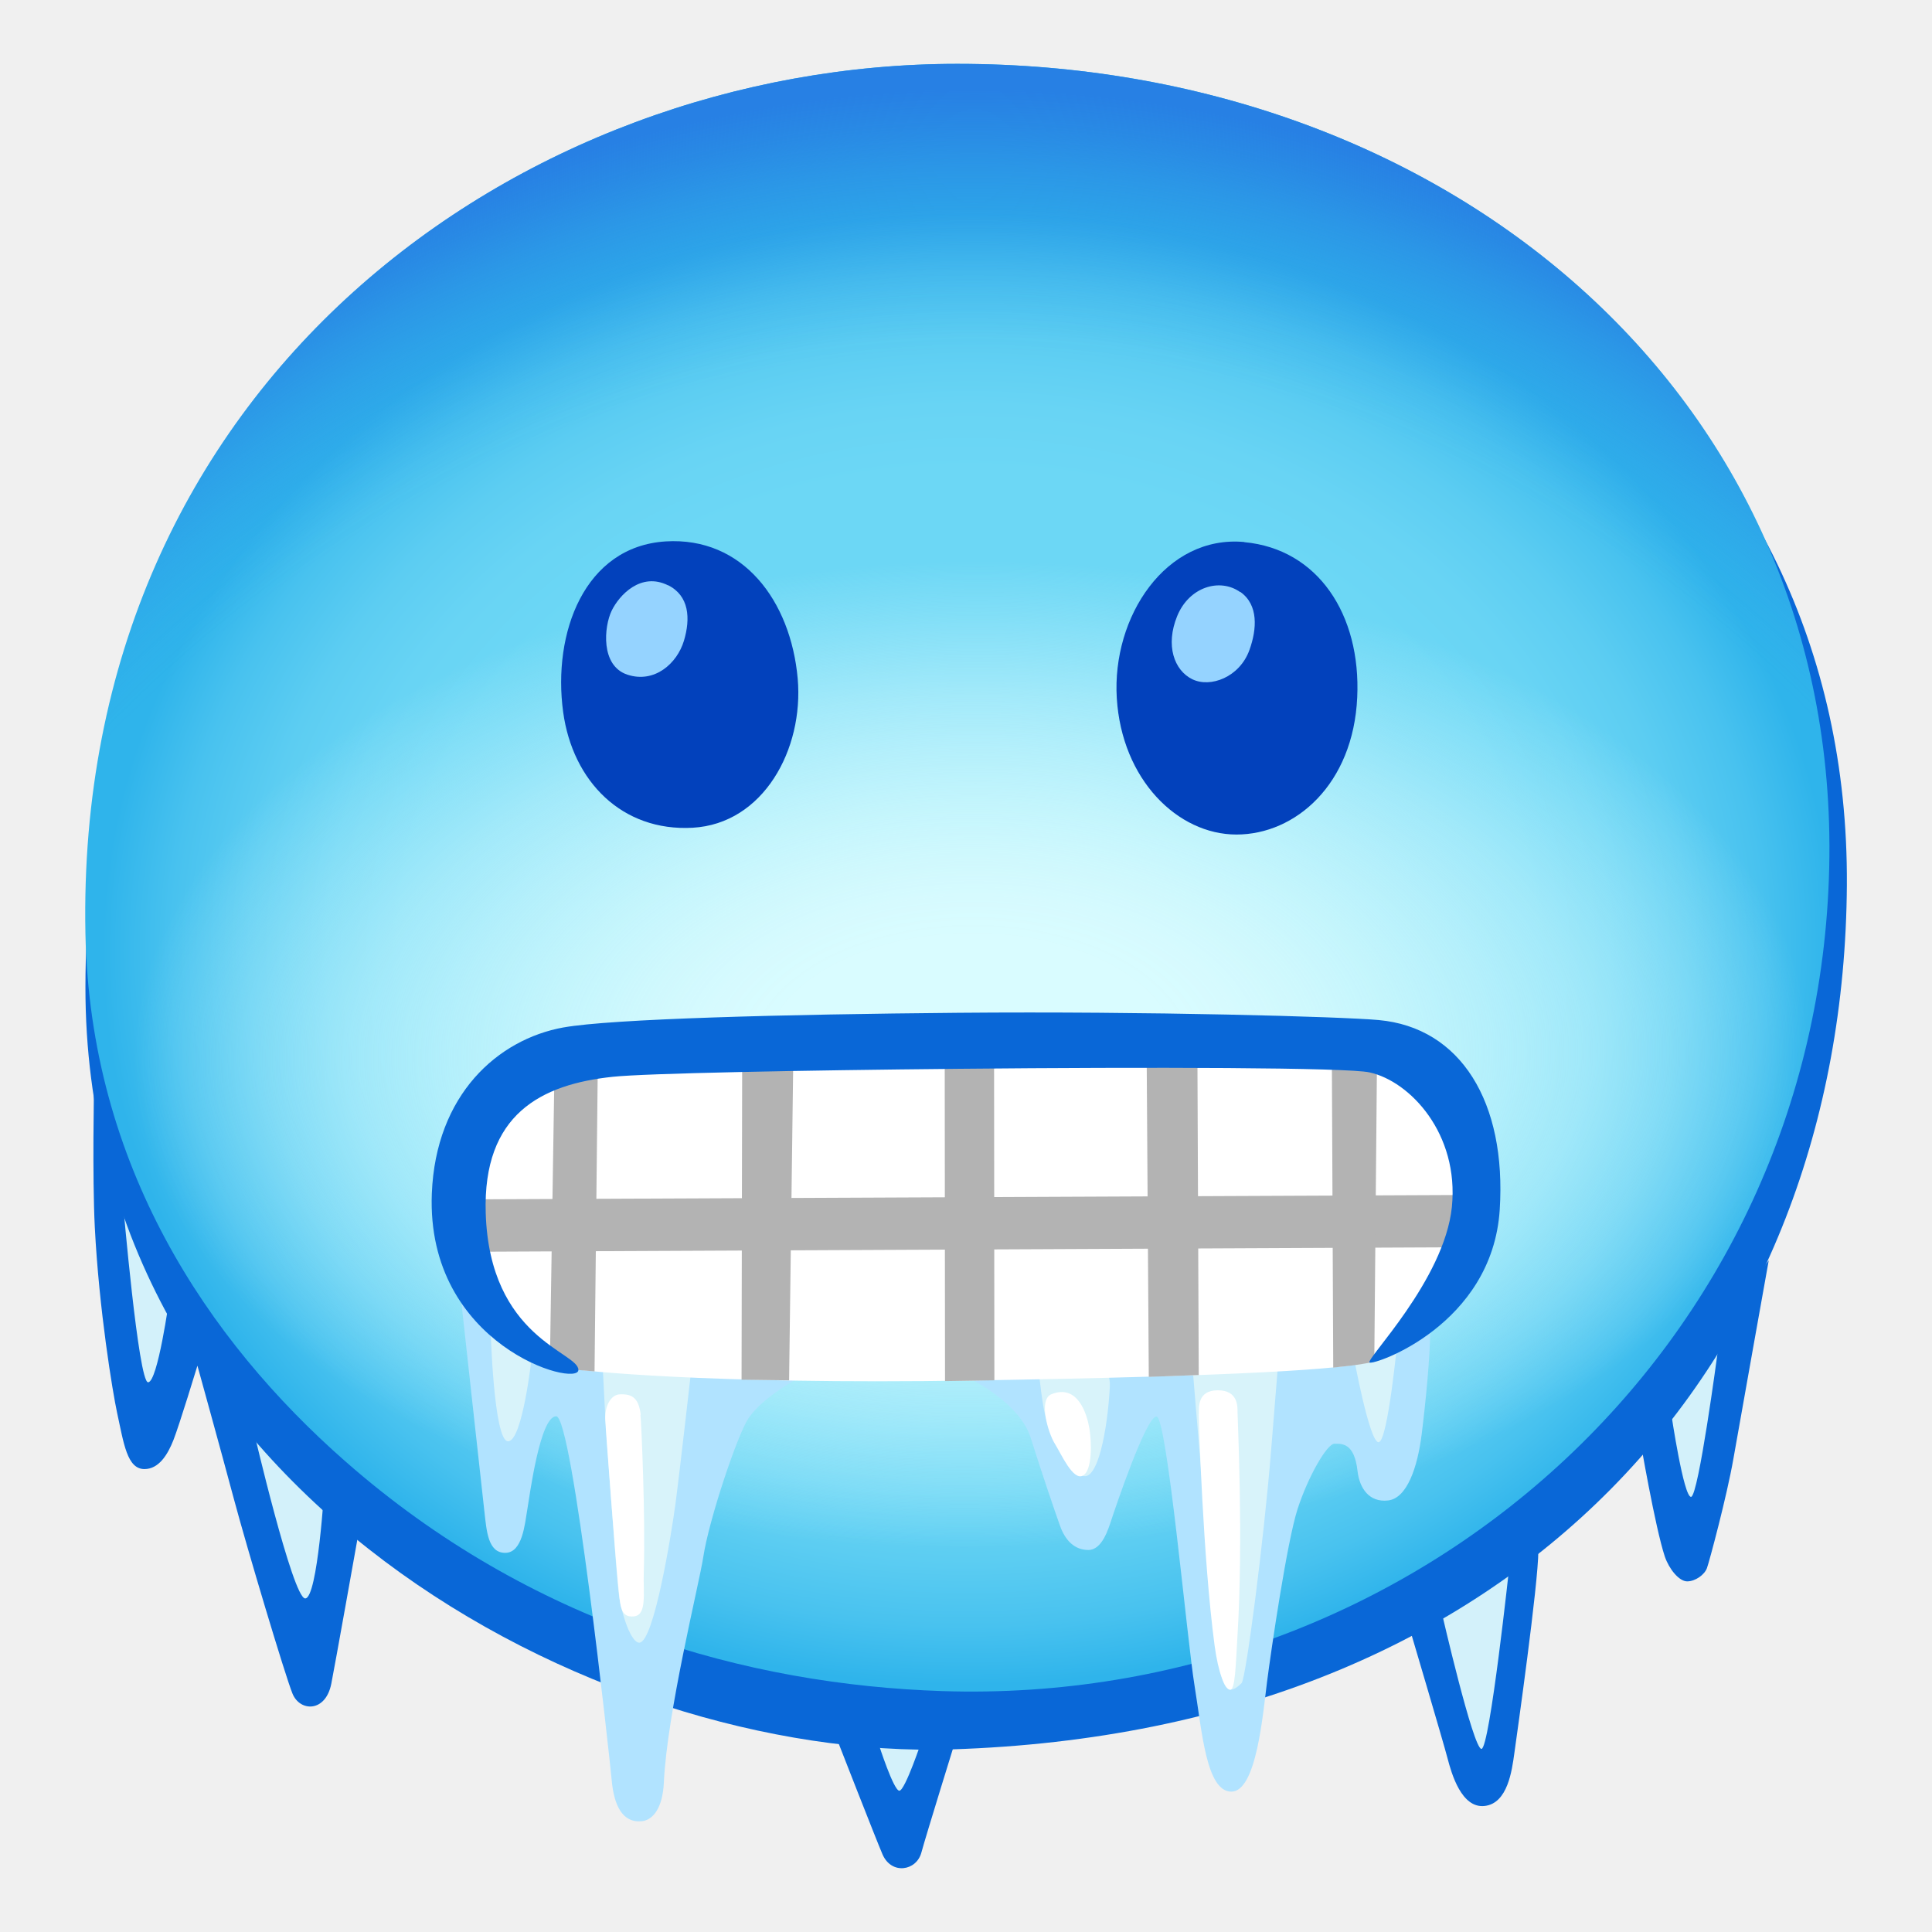
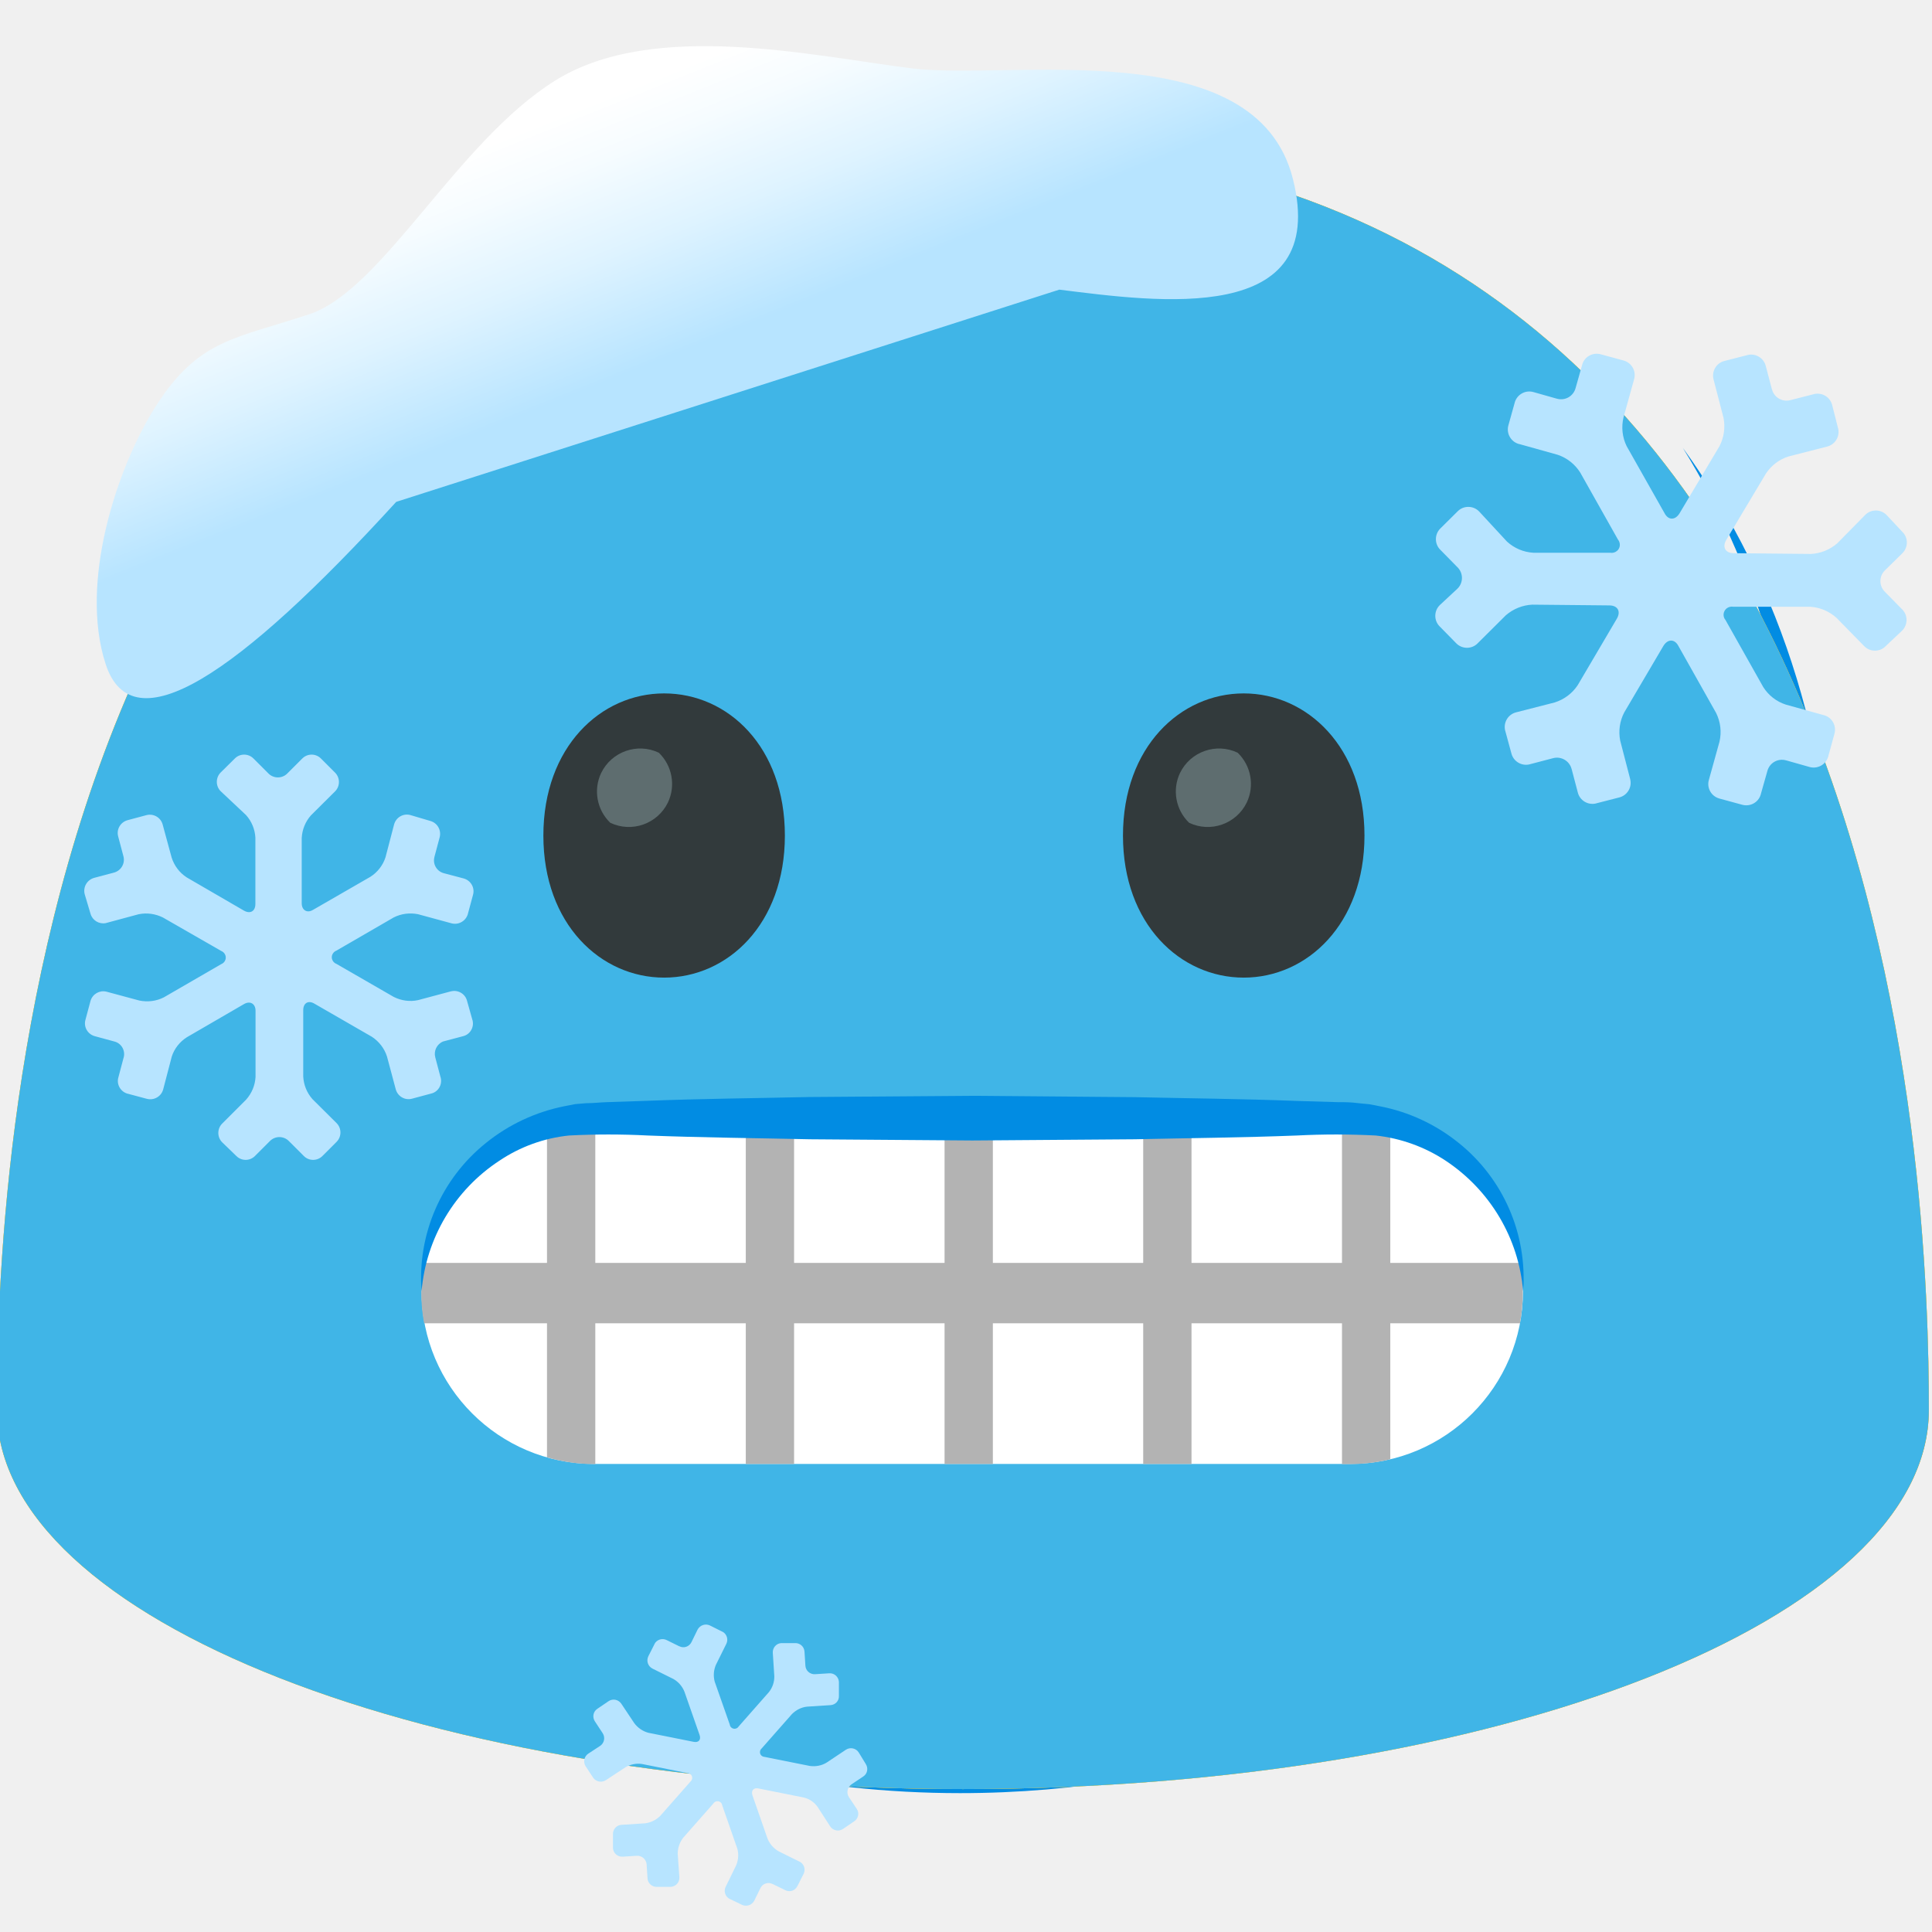
- <svg xmlns="http://www.w3.org/2000/svg" id="Geo" viewBox="0 0 128 128">
+ <svg xmlns="http://www.w3.org/2000/svg" width="128" height="128" viewBox="0 0 128 128" fill="none">
+   <g clip-path="url(#clip0_1_16595)">
+     <path d="M111.49 29.67C116.82 38.27 119.6 48.51 119.6 59.9C119.6 76.8 113.5 91.1 102 101.3C91.4 110.6 77 115.8 61.6 115.8C43.54 115.8 24.6 108.45 13.42 92.86C24.18 110.52 44.42 118.8 63.6 118.8C79 118.8 93.4 113.6 104 104.3C115.5 94.1 121.6 79.8 121.6 62.9C121.6 50.16 118.13 38.84 111.49 29.67Z" fill="#018CE3" />
+     <path d="M63.8 9.47C1.28 9.47 -0.2 79.55 -0.2 93.42C-0.2 107.3 28.45 118.53 63.8 118.53C99.15 118.53 127.79 107.3 127.79 93.42C127.79 79.55 126.31 9.47 63.8 9.47Z" fill="#FCC21B" />
+     <path d="M63.8 9.47C1.28 9.47 -0.2 79.55 -0.2 93.42C-0.2 107.3 28.45 118.53 63.8 118.53C99.15 118.53 127.79 107.3 127.79 93.42C127.79 79.55 126.31 9.47 63.8 9.47Z" fill="url(#paint0_radial_1_16595)" />
+     <path d="M63.8 9.47C1.28 9.47 -0.2 79.55 -0.2 93.42C-0.2 107.3 28.45 118.53 63.8 118.53C99.15 118.53 127.79 107.3 127.79 93.42C127.79 79.55 126.31 9.47 63.8 9.47Z" fill="#40B5E7" />
+     <path d="M70.18 19.19C76.7 20 88.11 21.63 85.66 11.86C83.21 2.09 66.93 5.34 60.41 4.53C53.89 3.72 43.3 1.27 36.78 5.34C30.26 9.41 25.38 19.19 20.49 20.82C15.6 22.45 13.16 22.45 10.31 26.93C7.76 30.94 5.23 38.57 7 44C8.77 49.43 15.75 44.75 26.25 33.25" fill="url(#paint1_linear_1_16595)" />
+     <path d="M30.94 66.3C30.82 65.84 30.34 65.56 29.88 65.68H29.87L27.7 66.26C27.16 66.38 26.59 66.3 26.09 66.05L22.29 63.86C22.05 63.77 21.92 63.5 22.01 63.26C22.06 63.13 22.16 63.03 22.29 62.98L26.09 60.78C26.59 60.53 27.15 60.46 27.7 60.57L29.87 61.16C30.34 61.31 30.84 61.05 30.99 60.58C30.99 60.57 31 60.55 31 60.54L31.34 59.28C31.47 58.81 31.19 58.33 30.72 58.2L29.4 57.85C28.94 57.73 28.66 57.25 28.78 56.79V56.78L29.13 55.47C29.25 55 28.98 54.52 28.51 54.39L27.19 54C26.72 53.87 26.24 54.15 26.11 54.62L25.54 56.8C25.37 57.33 25.01 57.79 24.54 58.09L20.74 60.28C20.33 60.53 19.99 60.28 19.99 59.85V55.52C20.02 54.96 20.23 54.44 20.6 54.02L22.2 52.43C22.54 52.09 22.54 51.53 22.2 51.19L21.26 50.25C20.92 49.91 20.37 49.91 20.03 50.25L19.03 51.25C18.69 51.59 18.13 51.59 17.79 51.25L16.79 50.25C16.45 49.91 15.9 49.91 15.56 50.25L14.62 51.18C14.28 51.52 14.28 52.08 14.62 52.42L16.3 54C16.67 54.41 16.89 54.94 16.92 55.5V59.89C16.92 60.37 16.58 60.57 16.16 60.33L12.37 58.13C11.89 57.82 11.54 57.35 11.37 56.81L10.78 54.64C10.66 54.17 10.19 53.89 9.72 54L8.45 54.34C7.98 54.47 7.7 54.95 7.83 55.42L8.18 56.74C8.3 57.21 8.02 57.68 7.56 57.81L6.24 58.16C5.77 58.29 5.49 58.77 5.61 59.24L6 60.55C6.13 60.98 6.56 61.24 7 61.16L9.19 60.57C9.74 60.46 10.3 60.54 10.8 60.79L14.65 63C14.89 63.09 15.02 63.36 14.93 63.6C14.88 63.73 14.78 63.83 14.65 63.88L10.85 66.08C10.35 66.33 9.79 66.4 9.24 66.29L7.05 65.7C6.6 65.59 6.14 65.85 6 66.3L5.66 67.57C5.53 68.04 5.81 68.52 6.28 68.65L7.57 69C8.03 69.11 8.31 69.58 8.2 70.04C8.2 70.05 8.2 70.06 8.19 70.07L7.84 71.39C7.71 71.85 7.99 72.33 8.45 72.46H8.46L9.73 72.8C10.2 72.92 10.68 72.65 10.81 72.18L11.38 70C11.55 69.47 11.91 69.02 12.38 68.72L16.17 66.52C16.59 66.28 16.93 66.52 16.93 66.96V71.35C16.9 71.91 16.68 72.43 16.31 72.85L14.72 74.44C14.38 74.78 14.38 75.34 14.72 75.68L15.66 76.59C16 76.93 16.55 76.93 16.89 76.59L17.89 75.59C18.23 75.25 18.79 75.25 19.13 75.59L20.13 76.59C20.47 76.93 21.02 76.93 21.36 76.59L22.3 75.65C22.64 75.31 22.64 74.75 22.3 74.41L20.7 72.82C20.33 72.4 20.12 71.88 20.09 71.32V66.93C20.09 66.45 20.43 66.25 20.84 66.5L24.64 68.69C25.11 69 25.47 69.46 25.64 70L26.22 72.17C26.35 72.64 26.83 72.92 27.3 72.79L28.57 72.45C29.03 72.34 29.31 71.87 29.2 71.41C29.2 71.4 29.2 71.39 29.19 71.38L28.84 70.06C28.72 69.63 28.94 69.17 29.36 69L30.68 68.65C31.14 68.54 31.42 68.07 31.31 67.61C31.31 67.6 31.31 67.59 31.3 67.58L30.94 66.3Z" fill="#B7E4FF" />
+     <path d="M121.53 48.64C121.69 48.11 121.4 47.55 120.87 47.39C120.86 47.39 120.85 47.38 120.83 47.38L118.31 46.68C117.69 46.48 117.17 46.07 116.82 45.52L114.32 41.08C114.13 40.86 114.15 40.53 114.37 40.33L114.38 40.32C114.51 40.21 114.68 40.17 114.84 40.2H119.93C120.58 40.24 121.19 40.5 121.67 40.93L123.5 42.8C123.88 43.2 124.52 43.21 124.91 42.83C124.92 42.82 124.93 42.81 124.94 42.8L126 41.8C126.4 41.42 126.42 40.79 126.04 40.39C126.03 40.38 126.02 40.37 126 40.35L124.89 39.22C124.49 38.84 124.48 38.2 124.86 37.81C124.87 37.8 124.88 37.79 124.89 37.78L126.02 36.67C126.42 36.29 126.44 35.66 126.06 35.26C126.05 35.25 126.04 35.24 126.02 35.22L125 34.13C124.62 33.73 123.98 33.72 123.59 34.1C123.58 34.11 123.57 34.12 123.56 34.13L121.72 36C121.23 36.42 120.62 36.67 119.97 36.7L114.87 36.65C114.31 36.65 114.09 36.25 114.37 35.77L117 31.37C117.36 30.83 117.89 30.43 118.5 30.24L121.04 29.59C121.58 29.46 121.91 28.92 121.78 28.38C121.78 28.37 121.77 28.36 121.77 28.35L121.39 26.85C121.26 26.31 120.72 25.98 120.18 26.11C120.17 26.11 120.16 26.12 120.15 26.12L118.62 26.51C118.09 26.65 117.54 26.34 117.4 25.8C117.4 25.79 117.4 25.79 117.39 25.78L116.99 24.26C116.86 23.72 116.32 23.39 115.78 23.52C115.77 23.52 115.76 23.53 115.75 23.53L114.27 23.91C113.73 24.03 113.4 24.57 113.52 25.11C113.52 25.12 113.53 25.14 113.53 25.15L114.19 27.69C114.31 28.33 114.22 28.98 113.92 29.56L111.28 34C110.99 34.48 110.53 34.48 110.28 34L107.77 29.56C107.48 28.97 107.41 28.3 107.56 27.66L108.26 25.14C108.42 24.61 108.12 24.05 107.59 23.89C107.58 23.89 107.56 23.88 107.55 23.88L106.08 23.48C105.55 23.32 104.99 23.61 104.83 24.14C104.83 24.15 104.82 24.16 104.82 24.18L104.39 25.7C104.25 26.24 103.71 26.56 103.17 26.42C103.16 26.42 103.14 26.41 103.13 26.41L101.61 25.98C101.08 25.82 100.52 26.12 100.36 26.65C100.36 26.66 100.35 26.68 100.35 26.69L99.94 28.16C99.78 28.69 100.08 29.25 100.61 29.41C100.63 29.42 100.64 29.42 100.66 29.42L103.2 30.13C103.82 30.34 104.34 30.75 104.69 31.3L107.19 35.74C107.38 35.97 107.36 36.31 107.13 36.5C107 36.61 106.83 36.65 106.67 36.62H101.58C100.93 36.58 100.32 36.32 99.84 35.88L98 33.89C97.62 33.49 96.98 33.48 96.59 33.86C96.58 33.87 96.57 33.88 96.56 33.89L95.44 35C95.04 35.38 95.03 36.02 95.41 36.41C95.42 36.42 95.43 36.43 95.44 36.44L96.55 37.57C96.95 37.95 96.96 38.59 96.58 38.98C96.57 38.99 96.56 39 96.55 39.01L95.4 40.08C95 40.46 94.99 41.1 95.37 41.49C95.38 41.5 95.39 41.51 95.4 41.52L96.47 42.61C96.85 43.01 97.49 43.02 97.88 42.64C97.89 42.63 97.9 42.62 97.91 42.61L99.77 40.76C100.26 40.34 100.87 40.09 101.52 40.06L106.62 40.11C107.18 40.11 107.4 40.51 107.12 40.99L104.53 45.39C104.17 45.94 103.63 46.34 103 46.54L100.46 47.19C99.92 47.32 99.59 47.86 99.72 48.4C99.72 48.41 99.73 48.42 99.73 48.43L100.13 49.9C100.26 50.44 100.8 50.77 101.34 50.64C101.35 50.64 101.36 50.63 101.37 50.63L102.9 50.23C103.43 50.09 103.98 50.41 104.12 50.94C104.12 50.95 104.13 50.96 104.13 50.97L104.53 52.49C104.66 53.03 105.2 53.36 105.74 53.23C105.75 53.23 105.76 53.22 105.77 53.22L107.25 52.84C107.79 52.72 108.13 52.19 108.01 51.65C108.01 51.63 108 51.62 108 51.6L107.34 49.06C107.22 48.43 107.31 47.77 107.61 47.2L110.2 42.8C110.49 42.32 110.95 42.32 111.2 42.8L113.7 47.24C113.99 47.83 114.07 48.5 113.92 49.14L113.22 51.66C113.06 52.19 113.37 52.75 113.9 52.9C113.91 52.9 113.92 52.91 113.93 52.91L115.4 53.31C115.93 53.47 116.49 53.18 116.65 52.65C116.65 52.64 116.66 52.63 116.66 52.61L117.09 51.09C117.23 50.55 117.77 50.23 118.31 50.37C118.32 50.37 118.34 50.38 118.35 50.38L119.87 50.81C120.4 50.97 120.96 50.67 121.12 50.14C121.12 50.13 121.13 50.11 121.13 50.1L121.53 48.64Z" fill="#B7E4FF" />
+     <path d="M56.89 116.1C56.71 115.82 56.33 115.74 56.05 115.92L54.76 116.78C54.43 116.98 54.04 117.05 53.66 117L50.66 116.4C50.48 116.39 50.34 116.25 50.35 116.07C50.35 115.98 50.4 115.89 50.47 115.83L52.47 113.56C52.74 113.29 53.09 113.11 53.47 113.07L55.02 112.97C55.35 112.95 55.6 112.68 55.58 112.35C55.58 112.34 55.58 112.33 55.58 112.33V111.43C55.56 111.1 55.28 110.84 54.95 110.86H54.94L54 110.92C53.67 110.94 53.38 110.69 53.36 110.36L53.3 109.42C53.28 109.09 52.99 108.84 52.66 108.86H51.76C51.43 108.88 51.18 109.17 51.2 109.5L51.3 111.05C51.31 111.43 51.18 111.81 50.94 112.11L48.94 114.38C48.85 114.53 48.65 114.58 48.5 114.49C48.42 114.44 48.36 114.36 48.35 114.26L47.35 111.41C47.25 111.04 47.28 110.65 47.43 110.3L48.12 108.91C48.27 108.61 48.15 108.25 47.86 108.1C47.86 108.1 47.86 108.1 47.85 108.1L47.03 107.69C46.73 107.55 46.38 107.67 46.22 107.96L45.81 108.8C45.66 109.1 45.3 109.22 45.01 109.07C45.01 109.07 45.01 109.07 45 109.07L44.17 108.66C43.87 108.51 43.51 108.63 43.36 108.92C43.36 108.92 43.36 108.92 43.36 108.93L42.95 109.74C42.81 110.04 42.93 110.4 43.23 110.55L44.62 111.24C44.95 111.43 45.21 111.73 45.35 112.09L46.35 114.95C46.46 115.27 46.28 115.47 45.95 115.4L42.95 114.8C42.58 114.7 42.25 114.47 42.02 114.16L41.16 112.87C40.97 112.6 40.61 112.52 40.33 112.7L39.58 113.21C39.3 113.39 39.23 113.76 39.41 114.04L39.93 114.83C40.11 115.11 40.04 115.48 39.76 115.67L38.98 116.18C38.7 116.36 38.62 116.74 38.8 117.02L39.3 117.78C39.49 118.05 39.86 118.12 40.14 117.94L41.45 117.08C41.78 116.89 42.16 116.81 42.54 116.87L45.54 117.47C45.72 117.47 45.86 117.61 45.86 117.79C45.86 117.89 45.81 117.98 45.74 118.04L43.74 120.31C43.47 120.58 43.12 120.75 42.74 120.8L41.17 120.9C40.84 120.92 40.59 121.21 40.61 121.54V122.44C40.63 122.78 40.92 123.03 41.26 123.01L42.19 122.95C42.52 122.93 42.81 123.18 42.84 123.51L42.9 124.45C42.92 124.78 43.21 125.03 43.54 125.01H44.44C44.77 124.99 45.03 124.71 45.01 124.38V124.37L44.9 122.82C44.9 122.44 45.03 122.06 45.26 121.76L47.26 119.49C47.35 119.34 47.55 119.29 47.7 119.38C47.78 119.43 47.84 119.51 47.85 119.61L48.85 122.48C48.95 122.85 48.92 123.24 48.77 123.59L48.08 125C47.93 125.3 48.05 125.66 48.34 125.81C48.34 125.81 48.34 125.81 48.35 125.81L49.16 126.2C49.46 126.34 49.81 126.22 49.97 125.93L50.38 125.09C50.53 124.79 50.89 124.67 51.18 124.82C51.18 124.82 51.18 124.82 51.19 124.82L52.03 125.23C52.32 125.38 52.68 125.26 52.82 124.97C52.82 124.97 52.82 124.96 52.83 124.96L53.24 124.15C53.39 123.85 53.27 123.49 52.98 123.34C52.98 123.34 52.98 123.34 52.97 123.34L51.58 122.65C51.25 122.46 50.99 122.16 50.85 121.81L49.85 118.94C49.75 118.63 49.93 118.42 50.25 118.49L53.25 119.09C53.63 119.18 53.96 119.41 54.18 119.73L55 121C55.18 121.28 55.56 121.36 55.84 121.18L56.59 120.67C56.86 120.49 56.95 120.13 56.77 119.86C56.77 119.85 56.76 119.85 56.76 119.84L56.24 119.06C56.06 118.78 56.14 118.41 56.41 118.22L57.19 117.7C57.47 117.52 57.54 117.15 57.36 116.87L56.89 116.1Z" fill="#B7E4FF" />
+     <path d="M44 45.94C39.81 45.94 36 49.48 36 55.36C36 61.24 39.81 64.77 44 64.77C48.2 64.77 52 61.23 52 55.36C52 49.49 48.24 45.94 44 45.94Z" fill="#323A3C" />
+     <path d="M43.65 49.87C42.23 49.19 40.52 49.79 39.83 51.21C39.3 52.32 39.54 53.65 40.43 54.51C41.85 55.19 43.56 54.59 44.25 53.17C44.78 52.06 44.54 50.73 43.65 49.87Z" fill="#5E6D6F" />
+     <path d="M82.4 45.94C78.21 45.94 74.4 49.48 74.4 55.36C74.4 61.24 78.21 64.77 82.4 64.77C86.59 64.77 90.4 61.23 90.4 55.36C90.4 49.49 86.59 45.94 82.4 45.94Z" fill="#323A3C" />
+     <path d="M82 49.87C80.58 49.19 78.87 49.79 78.18 51.21C77.65 52.32 77.89 53.65 78.78 54.51C80.2 55.19 81.91 54.59 82.6 53.17C83.13 52.06 82.89 50.73 82 49.87Z" fill="#5E6D6F" />
+     <path d="M39.37 74.1H89.46C95.78 74.1 100.9 79.22 100.9 85.54V85.55C100.9 91.87 95.78 96.99 89.46 96.99H39.37C33.05 96.99 27.93 91.87 27.93 85.55V85.54C27.93 79.22 33.05 74.1 39.37 74.1Z" fill="white" />
+     <path d="M100.74 83.67H28.1C27.85 84.99 27.85 86.35 28.1 87.67H100.7C100.95 86.35 100.95 84.99 100.7 83.67H100.74Z" fill="#B3B3B3" />
+     <path d="M89.46 74.1H88.91V97H89.46C90.35 97 91.24 96.89 92.11 96.68V74.42C91.24 74.21 90.35 74.1 89.46 74.1Z" fill="#B3B3B3" />
+     <path d="M65.78 74.1H62.58V96.99H65.78V74.1Z" fill="#B3B3B3" />
+     <path d="M39.38 74.1C38.32 74.1 37.26 74.25 36.24 74.55V96.55C37.26 96.85 38.32 97 39.38 97H39.44V74.1H39.38Z" fill="#B3B3B3" />
+     <path d="M52.61 74.1H49.41V96.99H52.61V74.1Z" fill="#B3B3B3" />
+     <path d="M78.94 74.1H75.74V96.99H78.94V74.1Z" fill="#B3B3B3" />
+     <path d="M100.91 85.55C100.62 82.03 98.72 78.85 95.78 76.9C94.39 75.98 92.8 75.41 91.14 75.23C89.4 75.14 87.67 75.14 85.93 75.23C82.34 75.37 78.76 75.4 75.18 75.48L64.42 75.56L53.67 75.48C50.08 75.4 46.5 75.37 42.91 75.23C41.17 75.14 39.44 75.14 37.7 75.23C36.04 75.4 34.45 75.98 33.07 76.91C30.12 78.85 28.23 82.03 27.93 85.55C27.64 81.77 29.24 78.09 32.2 75.72C33.71 74.5 35.49 73.67 37.39 73.29L38.11 73.15L38.84 73.09C39.34 73.09 39.78 73.03 40.23 73.02L42.91 72.93C46.5 72.79 50.08 72.76 53.67 72.68L64.42 72.6L75.18 72.69C78.76 72.77 82.34 72.8 85.93 72.94L88.62 73.02C89.07 73.02 89.5 73.02 90.01 73.09L90.73 73.16L91.45 73.3C93.35 73.67 95.13 74.5 96.64 75.72C99.6 78.09 101.2 81.77 100.91 85.55Z" fill="#018CE3" />
+   </g>
  <defs>
-     <radialGradient id="radial-gradient" cx="59.49" cy="-296.75" fx="59.49" fy="-296.75" r="57.33" gradientTransform="translate(2.7 -188.88) rotate(-.44) scale(1 -.85)" gradientUnits="userSpaceOnUse">
-       <stop offset=".65" stop-color="#6cd7f5" />
-       <stop offset=".74" stop-color="#68d4f4" />
-       <stop offset=".83" stop-color="#5ccdf2" />
-       <stop offset=".92" stop-color="#48c2ef" />
-       <stop offset="1" stop-color="#2fb4eb" />
+     <radialGradient id="paint0_radial_1_16595" cx="0" cy="0" r="1" gradientUnits="userSpaceOnUse" gradientTransform="translate(60 67) rotate(-4.82522) scale(77.2739 64.4837)">
+       <stop offset="0.5" stop-color="#FDE030" />
+       <stop offset="0.92" stop-color="#F7C02B" />
+       <stop offset="1" stop-color="#F4A223" />
    </radialGradient>
-     <radialGradient id="radial-gradient-2" cx="59.71" cy="-617.45" fx="59.71" fy="-617.45" r="55.45" gradientTransform="translate(1.83 -293.93) rotate(-.44) scale(1 -.59)" gradientUnits="userSpaceOnUse">
-       <stop offset=".24" stop-color="#d9fcff" />
-       <stop offset=".32" stop-color="#d8fbfe" stop-opacity=".98" />
-       <stop offset=".41" stop-color="#d7fbfe" stop-opacity=".92" />
-       <stop offset=".51" stop-color="#d5fbfe" stop-opacity=".83" />
-       <stop offset=".62" stop-color="#d3fafe" stop-opacity=".7" />
-       <stop offset=".73" stop-color="#d0f9fe" stop-opacity=".54" />
-       <stop offset=".84" stop-color="#ccf8fe" stop-opacity=".33" />
-       <stop offset=".96" stop-color="#c7f7fe" stop-opacity=".09" />
-       <stop offset="1" stop-color="#c6f7fe" stop-opacity="0" />
-     </radialGradient>
-     <radialGradient id="radial-gradient-3" cx="-916.62" cy="-156.69" fx="-916.62" fy="-156.69" r="133.28" gradientTransform="translate(-46.2 -780.51) rotate(-89.14) scale(1 -.79)" gradientUnits="userSpaceOnUse">
-       <stop offset=".86" stop-color="#2a81e3" stop-opacity="0" />
-       <stop offset=".87" stop-color="#2980e3" stop-opacity=".02" />
-       <stop offset=".89" stop-color="#2980e3" stop-opacity=".09" />
-       <stop offset=".91" stop-color="#2980e3" stop-opacity=".2" />
-       <stop offset=".93" stop-color="#2880e3" stop-opacity=".35" />
-       <stop offset=".95" stop-color="#2880e3" stop-opacity=".55" />
-       <stop offset=".97" stop-color="#2780e3" stop-opacity=".79" />
-       <stop offset=".99" stop-color="#2780e4" />
-     </radialGradient>
+     <linearGradient id="paint1_linear_1_16595" x1="38.099" y1="7.261" x2="44.599" y2="23.511" gradientUnits="userSpaceOnUse">
+       <stop stop-color="white" />
+       <stop offset="0.21" stop-color="#F6FCFF" />
+       <stop offset="0.56" stop-color="#DEF3FF" />
+       <stop offset="1" stop-color="#B7E4FF" />
+     </linearGradient>
+     <clipPath id="clip0_1_16595">
+       <rect width="128" height="128" fill="white" />
+     </clipPath>
  </defs>
-   <g>
-     <path d="M8.15,79.7s1.02,11.88,1.66,11.88,1.41-5.56,1.41-5.56l-3.07-6.33h0Z" style="fill: #d3f1fa; stroke-width: 0;" />
-     <path d="M23.76,101.53s-1.62,9.09-1.81,10.02c-.38,1.92-2.08,1.86-2.57.66s-3.01-9.63-3.89-12.92-2.41-8.81-2.41-8.81c0,0-1.2,3.94-1.59,4.93s-.98,1.92-1.92,1.92c-1.15,0-1.37-1.7-1.81-3.72-.3-1.39-1.2-6.84-1.48-12.32-.17-3.4-.05-9.3-.05-9.3l11.06,4.32,6.46,25.23h0Z" style="fill: #0967d7; stroke-width: 0;" />
-     <path d="M55.46,115.25s2.62,6.71,3.01,7.61c.6,1.37,2.24,1.09,2.57-.11.29-1.08,2.35-7.72,2.35-7.72l-7.94.22h.01Z" style="fill: #0967d7; stroke-width: 0;" />
-     <path d="M93.44,108.05s2.19,7.39,2.46,8.43.93,3.34,2.46,3.17c1.53-.17,1.81-2.35,1.97-3.5s1.59-11.22,1.59-13.41-7.99,3.5-7.99,3.5c0,0-.49,1.81-.49,1.81Z" style="fill: #0967d7; stroke-width: 0;" />
-     <path d="M117.19,83.47s-1.92,10.73-2.35,13.19-1.59,6.79-1.75,7.23-.77.88-1.31.88-1.2-.82-1.48-1.64c-.64-1.92-1.64-7.77-1.64-7.77l8.54-11.88h-.01Z" style="fill: #0967d7; stroke-width: 0;" />
-     <path d="M110.73,93.7s.82,5.53,1.31,5.47,1.75-9.52,1.75-9.52l-3.07,4.05h.01Z" style="fill: #d3f1fa; stroke-width: 0;" />
-     <path d="M95.52,106.84s2.08,9.03,2.63,9.03,1.86-12.21,1.86-12.21l-4.49,3.17h0Z" style="fill: #d3f1fa; stroke-width: 0;" />
-     <path d="M58.23,115.6s.97,3.02,1.35,3.04,1.52-3.42,1.52-3.42l-2.87.37h0Z" style="fill: #d3f1fa; stroke-width: 0;" />
-     <path d="M16.77,94.65s2.62,11.25,3.45,11.25,1.28-7.48,1.28-7.48l-4.73-3.77Z" style="fill: #d3f1fa; stroke-width: 0;" />
-     <path d="M8.15,79.7s1.02,11.88,1.66,11.88,1.41-5.56,1.41-5.56l-3.07-6.33h0Z" style="fill: #d3f1fa; stroke-width: 0;" />
-     <path d="M63.42,7.73C34.54,7.73,5.71,28.77,5.66,65.37c-.04,33.34,33.71,51.29,57.4,50.53,37.62-1.21,59.1-25.74,59.3-57.27.19-31.5-26.72-50.89-58.93-50.89h-.01Z" style="fill: #0967d7; stroke-width: 0;" />
-     <path d="M63.42,4.23C34.54,4.23,4.92,25.27,5.66,61.87c.31,15.32,8.07,26.92,17.22,34.95,12.26,10.77,26.63,14.8,39.57,15.22,31.29,1.01,58-22.72,58.74-54.56.73-31.49-25.55-53.25-57.76-53.25h-.01Z" style="fill: url(#radial-gradient); stroke-width: 0;" />
-     <path d="M63.42,4.23C34.54,4.23,4.92,25.27,5.66,61.87c.31,15.32,8.07,26.92,17.22,34.95,12.26,10.77,26.63,14.8,39.57,15.22,31.29,1.01,58-22.72,58.74-54.56.73-31.49-25.55-53.25-57.76-53.25h-.01Z" style="fill: url(#radial-gradient-2); stroke-width: 0;" />
-     <path d="M63.42,4.23C34.54,4.23,4.92,25.27,5.66,61.87c.31,15.32,8.07,26.92,17.22,34.95,12.26,10.77,26.63,14.8,39.57,15.22,31.29,1.01,58-22.72,58.74-54.56.73-31.49-25.55-53.25-57.76-53.25h-.01Z" style="fill: url(#radial-gradient-3); stroke-width: 0;" />
-     <g>
-       <g>
-         <path d="M82.44,35.91c-5.19-.48-8.78,4.94-8.45,10.34s4.03,9.04,7.93,9.04,7.74-3.32,8-9.1c.25-5.47-2.6-9.82-7.48-10.27h0Z" style="fill: #0241bc; stroke-width: 0;" />
-         <path d="M44.1,35.87c-5.39.34-7.5,6.08-6.79,11.3.63,4.61,3.91,7.93,8.58,7.67,4.67-.26,7.37-5.18,6.96-9.88-.46-5.14-3.62-9.41-8.76-9.09h.01Z" style="fill: #0241bc; stroke-width: 0;" />
-       </g>
-       <path d="M44.26,38.78c-1.8-.9-3.24.65-3.74,1.69s-.75,3.64,1.05,4.23,3.29-.75,3.74-2.24.35-2.99-1.05-3.69h0Z" style="fill: #95d3ff; stroke-width: 0;" />
-       <path d="M82.17,39.23c-1.35-.96-3.39-.35-4.18,1.59s-.2,3.59,1,4.18,3.14-.13,3.79-1.94c.5-1.39.6-2.99-.6-3.84h-.01Z" style="fill: #95d3ff; stroke-width: 0;" />
-     </g>
-   </g>
-   <g>
-     <path d="M64.5,91.47s3.08,1.55,3.78,3.77c.7,2.23,1.6,4.87,1.95,5.85s.97,1.6,1.88,1.6,1.32-1.39,1.53-2.02,2.3-6.89,2.99-6.82,2.02,14.83,2.51,17.82c.49,2.99.77,7.03,2.44,7.03s2.09-5.15,2.37-7.31c.28-2.16,1.32-9.26,2.02-11.42s1.95-4.32,2.44-4.32,1.32-.07,1.53,1.81c.13,1.14.77,2.09,2.02,1.95s1.95-2.16,2.23-4.39c.26-2.06.56-5.15.56-6.75s-29.1,0-29.1,0l-1.13,3.19h-.02Z" style="fill: #b1e3ff; stroke-width: 0;" />
-     <path d="M89.68,89.84s1.05,5.76,1.66,5.71,1.25-6.78,1.25-6.78l-2.91,1.07Z" style="fill: #d8f3fa; stroke-width: 0;" />
-     <path d="M68.84,91.01s.21,2.09.44,2.89c.38,1.36,1.79,3.61,2.45,3.87.98.38,1.64-2.94,1.8-5.89s-4.69-.87-4.69-.87Z" style="fill: #d8f3fa; stroke-width: 0;" />
-     <path d="M84.66,90.57s-.19,2.31-.44,5.45c-.49,6.11-1.68,15.2-1.96,15.49-.95.95-1.2.22-1.47-1.04s-1.8-20.12-1.8-20.12c0,0,5.67.22,5.67.22Z" style="fill: #d8f3fa; stroke-width: 0;" />
-     <path d="M30.48,85.48s1.46,13.34,1.61,14.64.23,2.76,1.38,2.76,1.3-1.92,1.46-2.84.84-6.21,1.92-6.21,3.53,22.54,3.68,24.15.7,2.81,1.99,2.68c.77-.08,1.38-.92,1.46-2.53.21-4.65,2.33-13.14,2.61-14.95.38-2.53,2.29-8.17,2.99-9.2,1.3-1.92,4.83-3.45,4.83-3.45l-23.92-5.06h-.01Z" style="fill: #b1e3ff; stroke-width: 0;" />
-     <path d="M40.11,94.04l-.21-4.09h5.99s-.87,7.68-1.14,9.69-1.42,9.11-2.38,9.19c-.55.05-1.19-1.87-1.37-3.2s-.89-11.59-.89-11.59Z" style="fill: #d8f3fa; stroke-width: 0;" />
-     <path d="M32.5,87.99s.2,7.5,1.16,7.5,1.57-5.59,1.57-5.59c0,0-2.73-1.91-2.73-1.91Z" style="fill: #d8f3fa; stroke-width: 0;" />
-     <path d="M39.5,69.68s-9.34,2.33-9.24,10.21,8.05,10.86,8.05,10.86c0,0,8.09,1,26.19.71,18.09-.29,24.43-.76,26.22-1.21,1.79-.45,5.97-5.7,5.97-5.7l.97-10.31-5.54-4.86-52.62.29h0Z" style="fill: #fff; stroke-width: 0;" />
-     <polygon points="97.17 79.17 31.28 79.46 31.78 82.93 97.47 82.63 97.17 79.17" style="fill: #b3b3b3; stroke-width: 0;" />
-     <polygon points="65.88 91.45 62.61 91.5 62.59 70.05 65.86 70.05 65.88 91.45" style="fill: #b3b3b3; stroke-width: 0;" />
-     <polygon points="75.97 69.95 76.11 91.22 79.42 91.1 79.33 69.56 75.97 69.95" style="fill: #b3b3b3; stroke-width: 0;" />
-     <path d="M88.24,70.35l.09,20.26s.82-.1,1.3-.15,1.42-.24,1.42-.24l.18-20.07-2.99.2Z" style="fill: #b3b3b3; stroke-width: 0;" />
-     <polygon points="49.17 70.84 49.13 91.41 52.28 91.45 52.56 69.9 49.17 70.84" style="fill: #b3b3b3; stroke-width: 0;" />
-     <polygon points="39.6 71.05 39.39 90.86 38.23 90.76 36.44 89.77 36.73 71.25 39.6 71.05" style="fill: #b3b3b3; stroke-width: 0;" />
-     <path d="M37.33,68.07c-4.36.79-8.46,4.46-8.72,11-.4,10.11,9.71,12.88,9.71,11.69s-5.89-2.08-6.14-10.4c-.2-6.54,3.67-8.52,8.42-9.02,2.18-.23,12.36-.43,22.99-.53,12.53-.12,25.7-.09,27.15.24,2.68.59,5.94,4.06,5.45,8.92-.5,4.85-5.75,10.11-5.45,10.3s8.12-2.48,8.62-10.11c.46-7.14-2.58-12.09-8.03-12.58-2.38-.22-15.24-.59-27.84-.48-11.55.1-22.98.4-26.15.97h-.01Z" style="fill: #0967d7; stroke-width: 0;" />
-     <path d="M42.45,93.73c-.13-1.03-.49-1.4-1.4-1.35-.58.03-.99.77-.95,1.67s.69,9.31.84,10.8.12,2.34,1.06,2.24c.87-.09.61-1.52.65-2.89.12-3.7-.16-9.98-.22-10.47h.02Z" style="fill: #fff; stroke-width: 0;" />
-     <path d="M79.42,93.68c0,.44.28,9.56,1.05,15.34.24,1.8.69,2.93,1.03,2.93s.37-1.62.49-3.65c.39-6.35,0-14.34,0-14.72s.05-1.47-1.31-1.47-1.25,1.15-1.25,1.58h-.01Z" style="fill: #fff; stroke-width: 0;" />
-     <path d="M69.66,92.37c-.88.36-.22,2.56.22,3.27s1.2,2.45,1.85,2.13.6-2.24.44-3.16-.76-2.94-2.51-2.24Z" style="fill: #fff; stroke-width: 0;" />
-   </g>
</svg>
